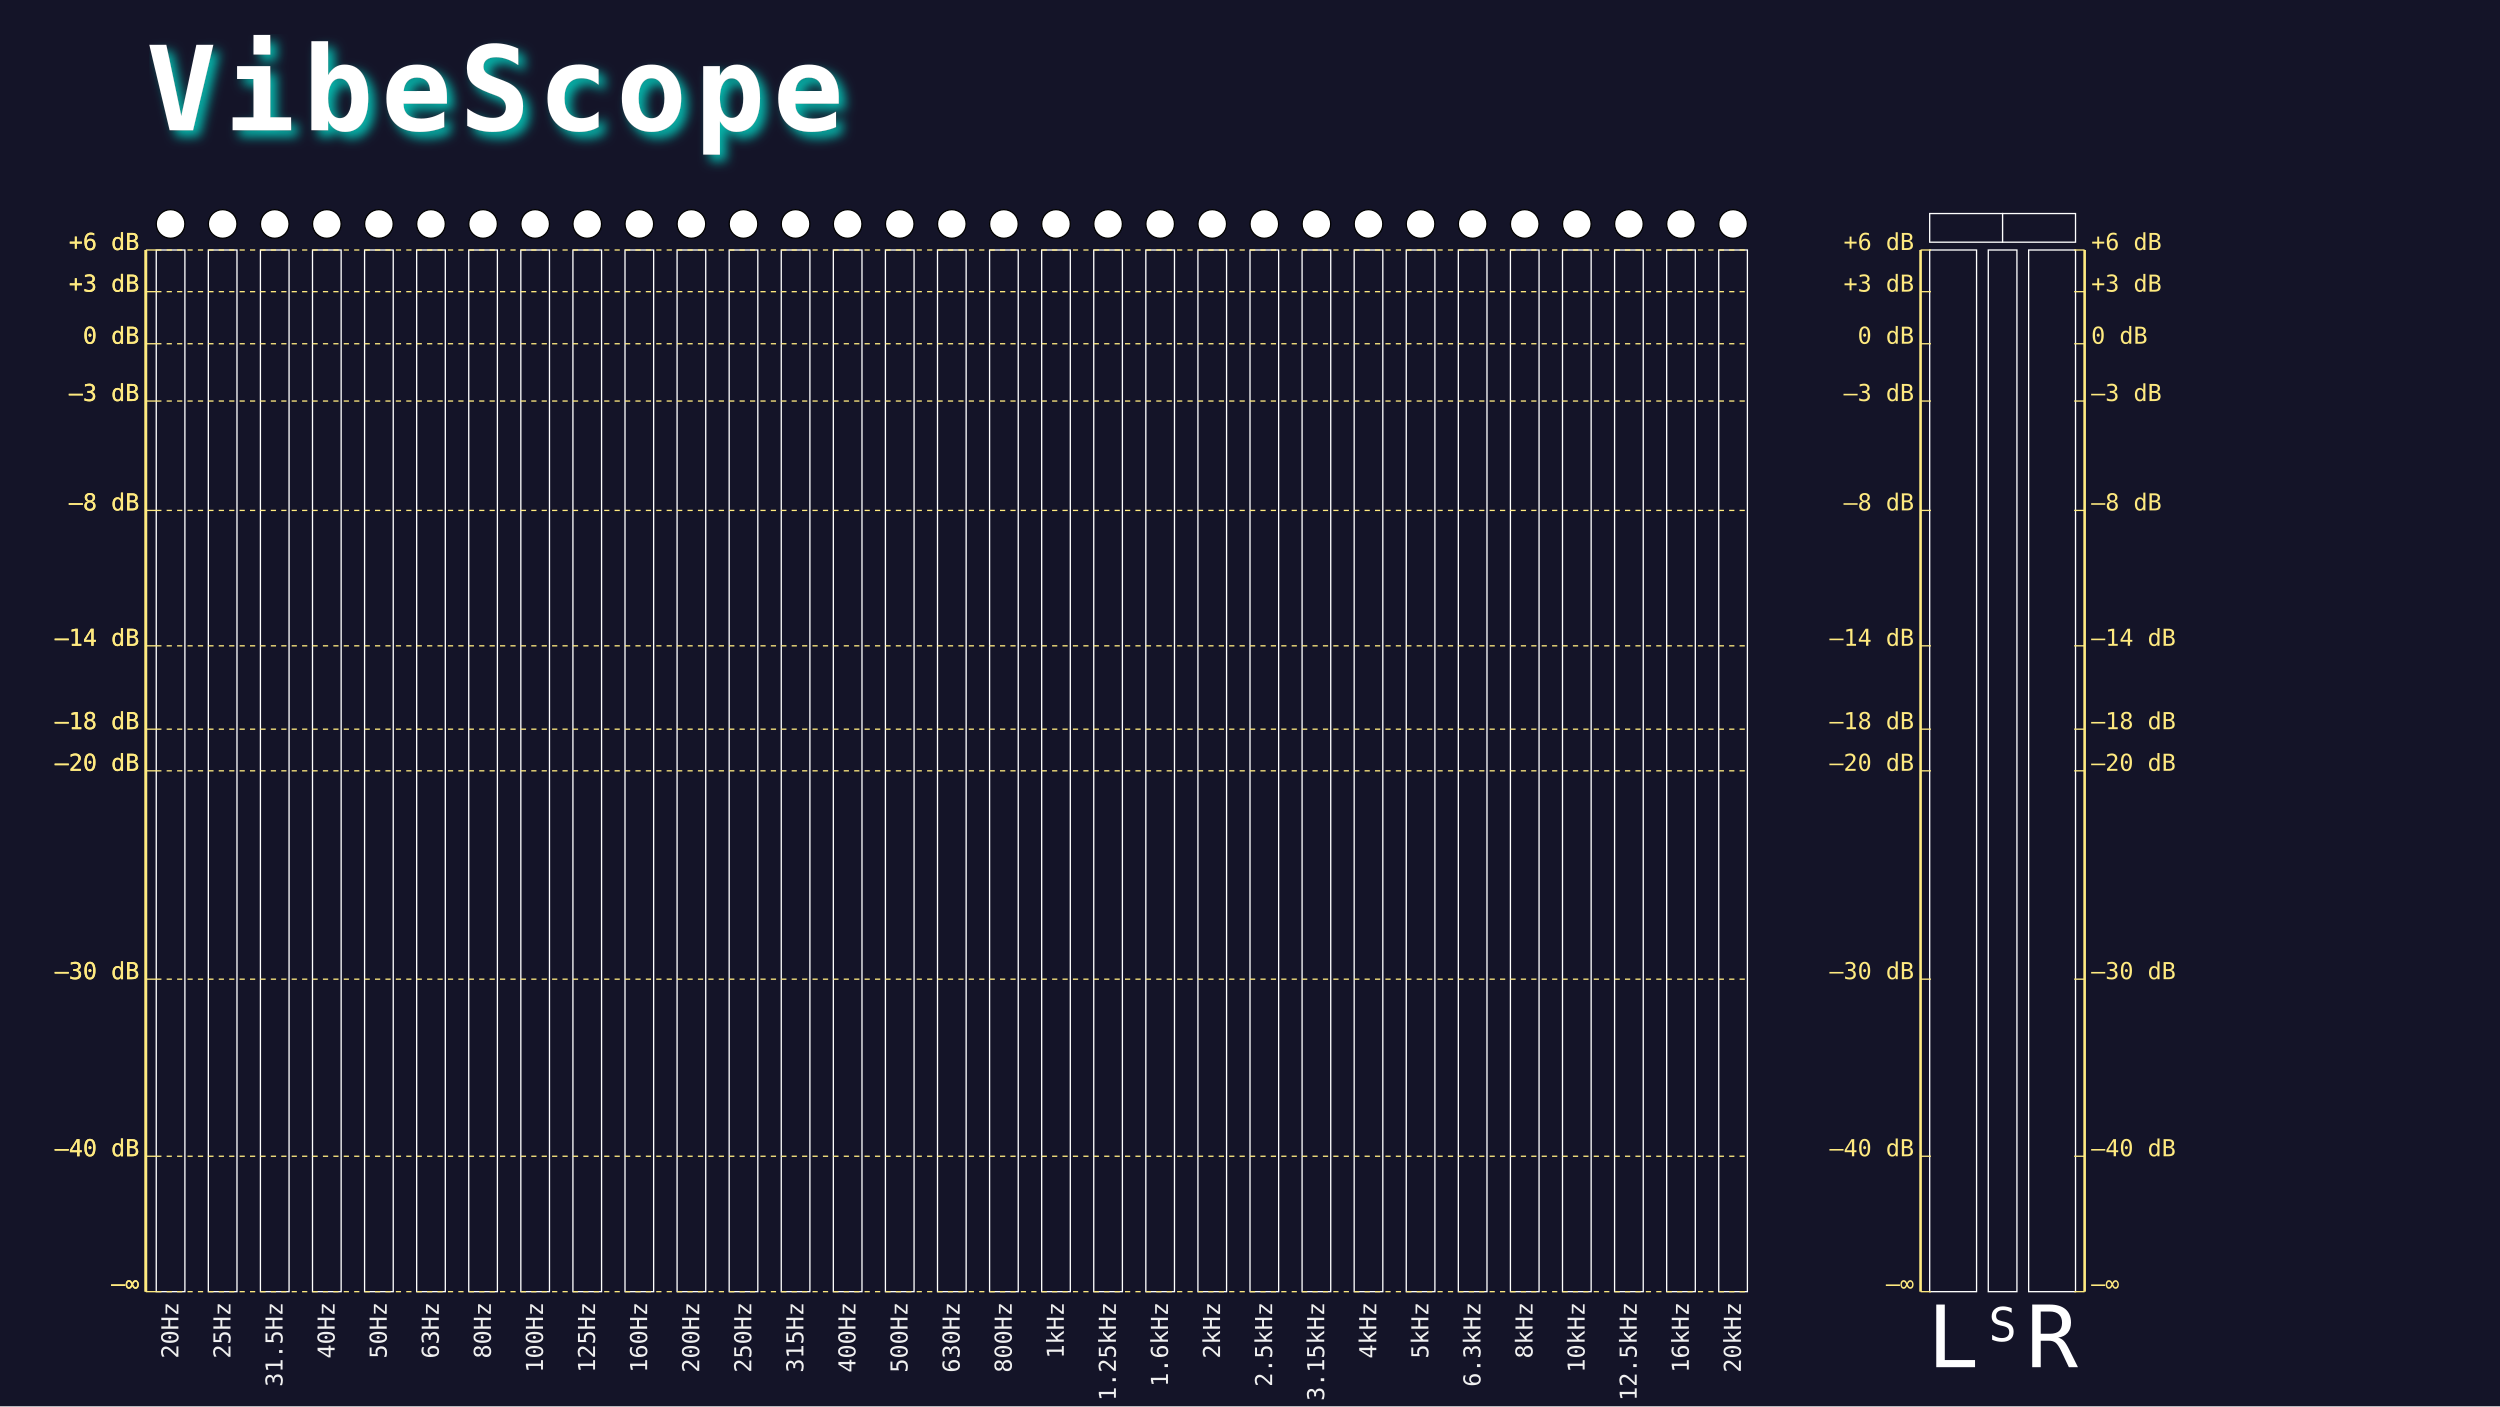
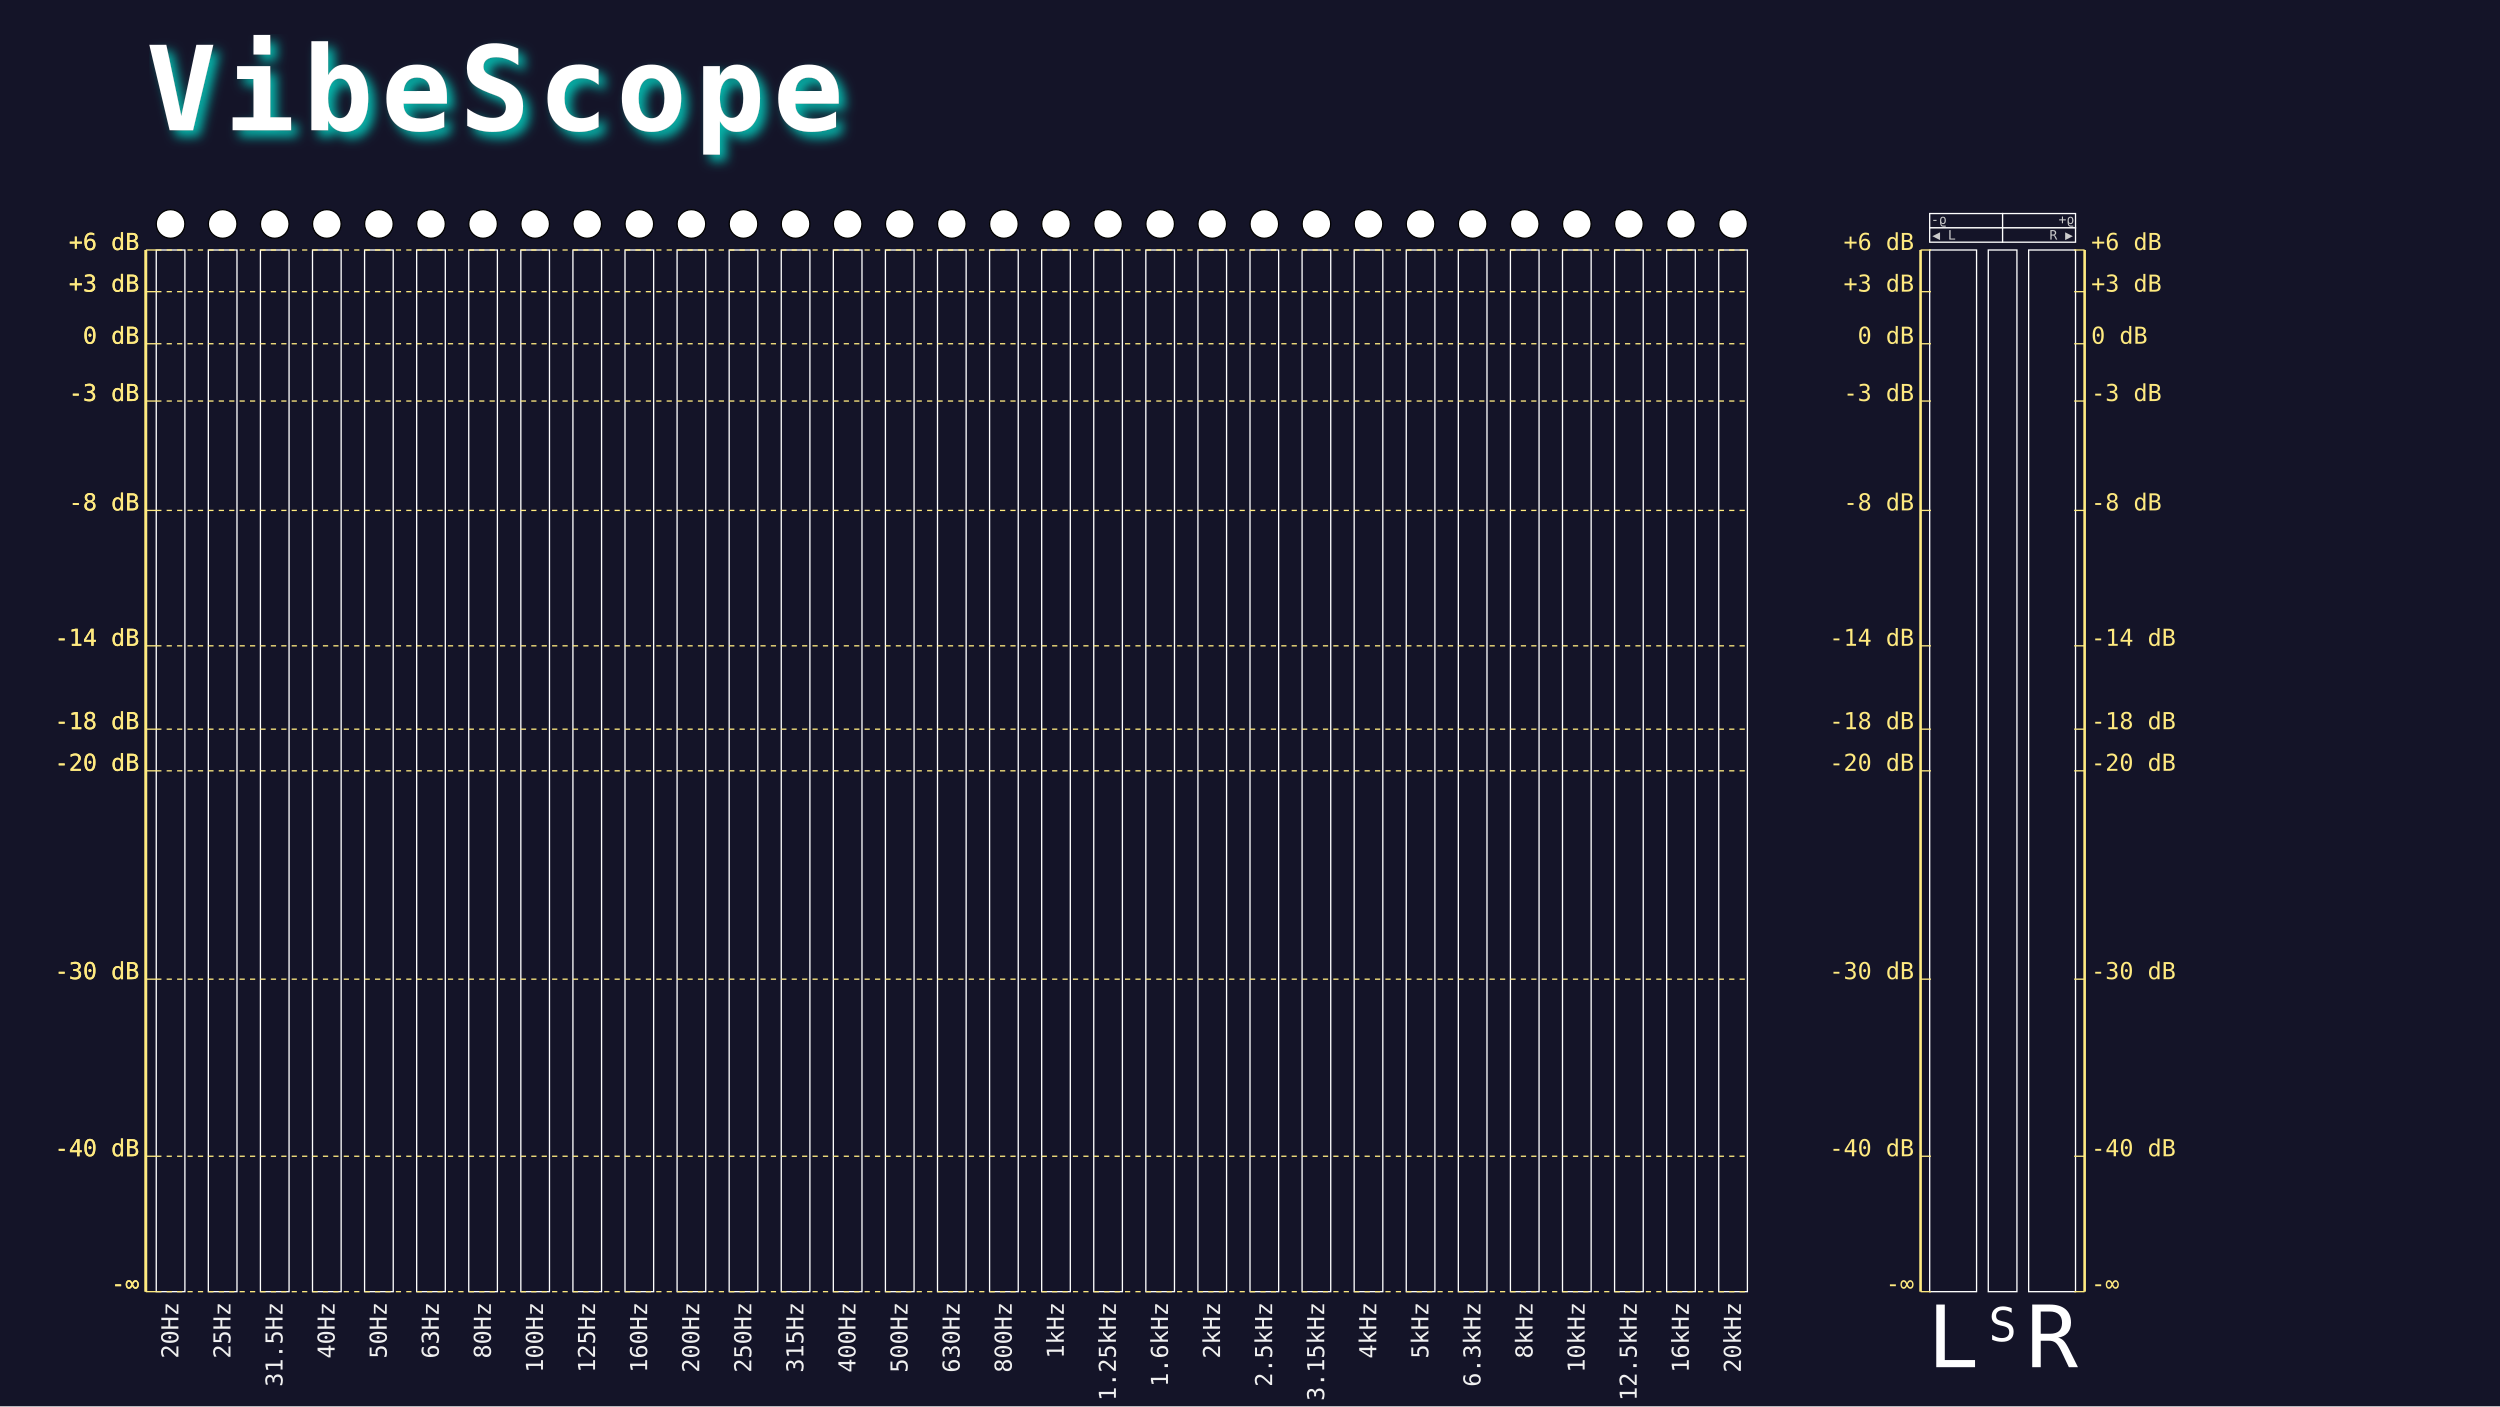
<svg xmlns="http://www.w3.org/2000/svg" width="1920" height="1080" version="1.1" id="svg156">
  <rect width="100%" height="100%" fill="#141428" id="rect1" />
  <defs id="defs8">
    <linearGradient id="spectrumGrad" x1="0" y1="1" x2="0" y2="0">
      <stop offset="0%" stop-color="#141428" />
      <stop offset="100%" stop-color="#141428" />
    </linearGradient>
  </defs>
  <g id="bars">
    <rect x="120" y="192" width="22" height="800" stroke="#fff" fill="url(#spectrumGrad)" id="rect8" />
    <rect x="160" y="192" width="22" height="800" stroke="#fff" fill="url(#spectrumGrad)" id="rect9" />
    <rect x="200" y="192" width="22" height="800" stroke="#fff" fill="url(#spectrumGrad)" id="rect10" />
    <rect x="240" y="192" width="22" height="800" stroke="#fff" fill="url(#spectrumGrad)" id="rect11" />
    <rect x="280" y="192" width="22" height="800" stroke="#fff" fill="url(#spectrumGrad)" id="rect12" />
    <rect x="320" y="192" width="22" height="800" stroke="#fff" fill="url(#spectrumGrad)" id="rect13" />
    <rect x="360" y="192" width="22" height="800" stroke="#fff" fill="url(#spectrumGrad)" id="rect14" />
    <rect x="400" y="192" width="22" height="800" stroke="#fff" fill="url(#spectrumGrad)" id="rect15" />
    <rect x="440" y="192" width="22" height="800" stroke="#fff" fill="url(#spectrumGrad)" id="rect16" />
    <rect x="480" y="192" width="22" height="800" stroke="#fff" fill="url(#spectrumGrad)" id="rect17" />
    <rect x="520" y="192" width="22" height="800" stroke="#fff" fill="url(#spectrumGrad)" id="rect18" />
    <rect x="560" y="192" width="22" height="800" stroke="#fff" fill="url(#spectrumGrad)" id="rect19" />
    <rect x="600" y="192" width="22" height="800" stroke="#fff" fill="url(#spectrumGrad)" id="rect20" />
    <rect x="640" y="192" width="22" height="800" stroke="#fff" fill="url(#spectrumGrad)" id="rect21" />
    <rect x="680" y="192" width="22" height="800" stroke="#fff" fill="url(#spectrumGrad)" id="rect22" />
    <rect x="720" y="192" width="22" height="800" stroke="#fff" fill="url(#spectrumGrad)" id="rect23" />
    <rect x="760" y="192" width="22" height="800" stroke="#fff" fill="url(#spectrumGrad)" id="rect24" />
    <rect x="800" y="192" width="22" height="800" stroke="#fff" fill="url(#spectrumGrad)" id="rect25" />
    <rect x="840" y="192" width="22" height="800" stroke="#fff" fill="url(#spectrumGrad)" id="rect26" />
    <rect x="880" y="192" width="22" height="800" stroke="#fff" fill="url(#spectrumGrad)" id="rect27" />
    <rect x="920" y="192" width="22" height="800" stroke="#fff" fill="url(#spectrumGrad)" id="rect28" />
    <rect x="960" y="192" width="22" height="800" stroke="#fff" fill="url(#spectrumGrad)" id="rect29" />
    <rect x="1000" y="192" width="22" height="800" stroke="#fff" fill="url(#spectrumGrad)" id="rect30" />
    <rect x="1040" y="192" width="22" height="800" stroke="#fff" fill="url(#spectrumGrad)" id="rect31" />
    <rect x="1080" y="192" width="22" height="800" stroke="#fff" fill="url(#spectrumGrad)" id="rect32" />
    <rect x="1120" y="192" width="22" height="800" stroke="#fff" fill="url(#spectrumGrad)" id="rect33" />
    <rect x="1160" y="192" width="22" height="800" stroke="#fff" fill="url(#spectrumGrad)" id="rect34" />
    <rect x="1200" y="192" width="22" height="800" stroke="#fff" fill="url(#spectrumGrad)" id="rect35" />
    <rect x="1240" y="192" width="22" height="800" stroke="#fff" fill="url(#spectrumGrad)" id="rect36" />
    <rect x="1280" y="192" width="22" height="800" stroke="#fff" fill="url(#spectrumGrad)" id="rect37" />
    <rect x="1320" y="192" width="22" height="800" stroke="#fff" fill="url(#spectrumGrad)" id="rect38" />
  </g>
  <g id="spectre_cercles">
    <circle cx="131" cy="172" r="11" fill="#fff" stroke="#000" id="circle38" />
    <circle cx="171" cy="172" r="11" fill="#fff" stroke="#000" id="circle39" />
    <circle cx="211" cy="172" r="11" fill="#fff" stroke="#000" id="circle40" />
    <circle cx="251" cy="172" r="11" fill="#fff" stroke="#000" id="circle41" />
    <circle cx="291" cy="172" r="11" fill="#fff" stroke="#000" id="circle42" />
    <circle cx="331" cy="172" r="11" fill="#fff" stroke="#000" id="circle43" />
    <circle cx="371" cy="172" r="11" fill="#fff" stroke="#000" id="circle44" />
    <circle cx="411" cy="172" r="11" fill="#fff" stroke="#000" id="circle45" />
    <circle cx="451" cy="172" r="11" fill="#fff" stroke="#000" id="circle46" />
    <circle cx="491" cy="172" r="11" fill="#fff" stroke="#000" id="circle47" />
    <circle cx="531" cy="172" r="11" fill="#fff" stroke="#000" id="circle48" />
    <circle cx="571" cy="172" r="11" fill="#fff" stroke="#000" id="circle49" />
    <circle cx="611" cy="172" r="11" fill="#fff" stroke="#000" id="circle50" />
    <circle cx="651" cy="172" r="11" fill="#fff" stroke="#000" id="circle51" />
    <circle cx="691" cy="172" r="11" fill="#fff" stroke="#000" id="circle52" />
    <circle cx="731" cy="172" r="11" fill="#fff" stroke="#000" id="circle53" />
    <circle cx="771" cy="172" r="11" fill="#fff" stroke="#000" id="circle54" />
    <circle cx="811" cy="172" r="11" fill="#fff" stroke="#000" id="circle55" />
    <circle cx="851" cy="172" r="11" fill="#fff" stroke="#000" id="circle56" />
    <circle cx="891" cy="172" r="11" fill="#fff" stroke="#000" id="circle57" />
    <circle cx="931" cy="172" r="11" fill="#fff" stroke="#000" id="circle58" />
    <circle cx="971" cy="172" r="11" fill="#fff" stroke="#000" id="circle59" />
    <circle cx="1011" cy="172" r="11" fill="#fff" stroke="#000" id="circle60" />
    <circle cx="1051" cy="172" r="11" fill="#fff" stroke="#000" id="circle61" />
    <circle cx="1091" cy="172" r="11" fill="#fff" stroke="#000" id="circle62" />
    <circle cx="1131" cy="172" r="11" fill="#fff" stroke="#000" id="circle63" />
    <circle cx="1171" cy="172" r="11" fill="#fff" stroke="#000" id="circle64" />
    <circle cx="1211" cy="172" r="11" fill="#fff" stroke="#000" id="circle65" />
    <circle cx="1251" cy="172" r="11" fill="#fff" stroke="#000" id="circle66" />
    <circle cx="1291" cy="172" r="11" fill="#fff" stroke="#000" id="circle67" />
    <circle cx="1331" cy="172" r="11" fill="#fff" stroke="#000" id="circle68" />
  </g>
  <g font-family="'DejaVu Sans Mono'" font-size="18px" fill="#ffea80" text-anchor="end" id="g_dB_scale">
    <line x1="112" y1="192" x2="112" y2="992" stroke="#ffea80" stroke-width="2" id="line68" />
    <text x="107" y="192" alignment-baseline="middle" id="text68">+6 dB</text>
    <line x1="112" x2="120" y1="192" y2="192" stroke="#ffea80" id="line69" />
    <text x="107" y="224" alignment-baseline="middle" id="text69">+3 dB</text>
    <line x1="112" x2="120" y1="224" y2="224" stroke="#ffea80" id="line70" />
    <text x="107" y="264" alignment-baseline="middle" id="text70">0 dB</text>
    <line x1="112" x2="120" y1="264" y2="264" stroke="#ffea80" id="line71" />
-     <text x="107" y="308" alignment-baseline="middle" id="text71">–3 dB</text>
+     <text x="107" y="308" alignment-baseline="middle" id="text71">-3 dB</text>
    <line x1="112" x2="120" y1="308" y2="308" stroke="#ffea80" id="line72" />
-     <text x="107" y="392" alignment-baseline="middle" id="text72">–8 dB</text>
+     <text x="107" y="392" alignment-baseline="middle" id="text72">-8 dB</text>
    <line x1="112" x2="120" y1="392" y2="392" stroke="#ffea80" id="line73" />
-     <text x="107" y="496" alignment-baseline="middle" id="text73">–14 dB</text>
+     <text x="107" y="496" alignment-baseline="middle" id="text73">-14 dB</text>
    <line x1="112" x2="120" y1="496" y2="496" stroke="#ffea80" id="line74" />
-     <text x="107" y="560" alignment-baseline="middle" id="text74">–18 dB</text>
+     <text x="107" y="560" alignment-baseline="middle" id="text74">-18 dB</text>
    <line x1="112" x2="120" y1="560" y2="560" stroke="#ffea80" id="line75" />
-     <text x="107" y="592" alignment-baseline="middle" id="text75">–20 dB</text>
+     <text x="107" y="592" alignment-baseline="middle" id="text75">-20 dB</text>
    <line x1="112" x2="120" y1="592" y2="592" stroke="#ffea80" id="line76" />
-     <text x="107" y="752" alignment-baseline="middle" id="text76">–30 dB</text>
+     <text x="107" y="752" alignment-baseline="middle" id="text76">-30 dB</text>
    <line x1="112" x2="120" y1="752" y2="752" stroke="#ffea80" id="line77" />
-     <text x="107" y="888" alignment-baseline="middle" id="text77">–40 dB</text>
+     <text x="107" y="888" alignment-baseline="middle" id="text77">-40 dB</text>
    <line x1="112" x2="120" y1="888" y2="888" stroke="#ffea80" id="line78" />
-     <text x="107" y="992" alignment-baseline="middle" id="text78">–∞</text>
+     <text x="107" y="992" alignment-baseline="middle" id="text78">-∞</text>
    <line x1="112" x2="120" y1="992" y2="992" stroke="#ffea80" id="line79" />
  </g>
  <g font-family="'DejaVu Sans Mono'" font-size="18px" fill="#ffea80" text-anchor="end" id="g91">
    <line x1="112" y1="192" x2="112" y2="992" stroke="#ffea80" stroke-width="2" id="line80" />
    <text x="107" y="192" alignment-baseline="middle" id="text80">+6 dB</text>
    <line x1="120" x2="1342" y1="192" y2="192" stroke="#ffea80" stroke-dasharray="4,4" id="line81" />
    <text x="107" y="224" alignment-baseline="middle" id="text81">+3 dB</text>
    <line x1="120" x2="1342" y1="224" y2="224" stroke="#ffea80" stroke-dasharray="4,4" id="line82" />
    <text x="107" y="264" alignment-baseline="middle" id="text82">0 dB</text>
    <line x1="120" x2="1342" y1="264" y2="264" stroke="#ffea80" stroke-dasharray="4,4" id="line83" />
-     <text x="107" y="308" alignment-baseline="middle" id="text83">–3 dB</text>
+     <text x="107" y="308" alignment-baseline="middle" id="text83">-3 dB</text>
    <line x1="120" x2="1342" y1="308" y2="308" stroke="#ffea80" stroke-dasharray="4,4" id="line84" />
-     <text x="107" y="392" alignment-baseline="middle" id="text84">–8 dB</text>
+     <text x="107" y="392" alignment-baseline="middle" id="text84">-8 dB</text>
    <line x1="120" x2="1342" y1="392" y2="392" stroke="#ffea80" stroke-dasharray="4,4" id="line85" />
-     <text x="107" y="496" alignment-baseline="middle" id="text85">–14 dB</text>
+     <text x="107" y="496" alignment-baseline="middle" id="text85">-14 dB</text>
    <line x1="120" x2="1342" y1="496" y2="496" stroke="#ffea80" stroke-dasharray="4,4" id="line86" />
-     <text x="107" y="560" alignment-baseline="middle" id="text86">–18 dB</text>
+     <text x="107" y="560" alignment-baseline="middle" id="text86">-18 dB</text>
    <line x1="120" x2="1342" y1="560" y2="560" stroke="#ffea80" stroke-dasharray="4,4" id="line87" />
-     <text x="107" y="592" alignment-baseline="middle" id="text87">–20 dB</text>
+     <text x="107" y="592" alignment-baseline="middle" id="text87">-20 dB</text>
    <line x1="120" x2="1342" y1="592" y2="592" stroke="#ffea80" stroke-dasharray="4,4" id="line88" />
-     <text x="107" y="752" alignment-baseline="middle" id="text88">–30 dB</text>
+     <text x="107" y="752" alignment-baseline="middle" id="text88">-30 dB</text>
    <line x1="120" x2="1342" y1="752" y2="752" stroke="#ffea80" stroke-dasharray="4,4" id="line89" />
-     <text x="107" y="888" alignment-baseline="middle" id="text89">–40 dB</text>
+     <text x="107" y="888" alignment-baseline="middle" id="text89">-40 dB</text>
    <line x1="120" x2="1342" y1="888" y2="888" stroke="#ffea80" stroke-dasharray="4,4" id="line90" />
-     <text x="107" y="992" alignment-baseline="middle" id="text90">–∞</text>
+     <text x="107" y="992" alignment-baseline="middle" id="text90">-∞</text>
    <line x1="120" x2="1342" y1="992" y2="992" stroke="#ffea80" stroke-dasharray="4,4" id="line91" />
  </g>
  <g font-family="'DejaVu Sans Mono'" font-size="18px" fill="#f0f0f0" text-anchor="end" id="g121">
    <text x="137" y="1000" transform="rotate(-90,137,1000)" id="text91">20Hz</text>
    <text x="177" y="1000" transform="rotate(-90,177,1000)" id="text92">25Hz</text>
    <text x="217" y="1000" transform="rotate(-90,217,1000)" id="text93">31.5Hz</text>
    <text x="257" y="1000" transform="rotate(-90,257,1000)" id="text94">40Hz</text>
    <text x="297" y="1000" transform="rotate(-90,297,1000)" id="text95">50Hz</text>
    <text x="337" y="1000" transform="rotate(-90,337,1000)" id="text96">63Hz</text>
    <text x="377" y="1000" transform="rotate(-90,377,1000)" id="text97">80Hz</text>
    <text x="417" y="1000" transform="rotate(-90,417,1000)" id="text98">100Hz</text>
    <text x="457" y="1000" transform="rotate(-90,457,1000)" id="text99">125Hz</text>
    <text x="497" y="1000" transform="rotate(-90,497,1000)" id="text100">160Hz</text>
    <text x="537" y="1000" transform="rotate(-90,537,1000)" id="text101">200Hz</text>
    <text x="577" y="1000" transform="rotate(-90,577,1000)" id="text102">250Hz</text>
    <text x="617" y="1000" transform="rotate(-90,617,1000)" id="text103">315Hz</text>
    <text x="657" y="1000" transform="rotate(-90,657,1000)" id="text104">400Hz</text>
    <text x="697" y="1000" transform="rotate(-90,697,1000)" id="text105">500Hz</text>
    <text x="737" y="1000" transform="rotate(-90,737,1000)" id="text106">630Hz</text>
    <text x="777" y="1000" transform="rotate(-90,777,1000)" id="text107">800Hz</text>
    <text x="817" y="1000" transform="rotate(-90,817,1000)" id="text108">1kHz</text>
    <text x="857" y="1000" transform="rotate(-90,857,1000)" id="text109">1.25kHz</text>
    <text x="897" y="1000" transform="rotate(-90,897,1000)" id="text110">1.6kHz</text>
    <text x="937" y="1000" transform="rotate(-90,937,1000)" id="text111">2kHz</text>
    <text x="977" y="1000" transform="rotate(-90,977,1000)" id="text112">2.5kHz</text>
    <text x="1017" y="1000" transform="rotate(-90,1017,1000)" id="text113">3.15kHz</text>
    <text x="1057" y="1000" transform="rotate(-90,1057,1000)" id="text114">4kHz</text>
    <text x="1097" y="1000" transform="rotate(-90,1097,1000)" id="text115">5kHz</text>
    <text x="1137" y="1000" transform="rotate(-90,1137,1000)" id="text116">6.3kHz</text>
    <text x="1177" y="1000" transform="rotate(-90,1177,1000)" id="text117">8kHz</text>
    <text x="1217" y="1000" transform="rotate(-90,1217,1000)" id="text118">10kHz</text>
    <text x="1257" y="1000" transform="rotate(-90,1257,1000)" id="text119">12.5kHz</text>
    <text x="1297" y="1000" transform="rotate(-90,1297,1000)" id="text120">16kHz</text>
    <text x="1337" y="1000" transform="rotate(-90,1337,1000)" id="text121">20kHz</text>
  </g>
  <defs id="defs126">
    <linearGradient id="gradLeft" x1="0" y1="0" x2="1" y2="0">
      <stop offset="0%" stop-color="#141428" />
      <stop offset="100%" stop-color="#141428" />
    </linearGradient>
    <linearGradient id="gradRight" x1="0" y1="0" x2="1" y2="0">
      <stop offset="0%" stop-color="#141428" />
      <stop offset="100%" stop-color="#141428" />
    </linearGradient>
  </defs>
  <g id="barsLR">
    <rect x="1482" y="192" width="36" height="800" stroke="#fff" fill="url(#spectrumGrad)" id="rect126" />
    <rect x="1527" y="192" width="22" height="800" stroke="#fff" fill="url(#spectrumGrad)" id="rect127" />
    <rect x="1558" y="192" width="36" height="800" stroke="#fff" fill="url(#spectrumGrad)" id="rect128" />
-     <rect x="1482" y="164" width="56" height="22" fill="url(#gradLeft)" stroke="#fff" id="rect129" />
-     <rect x="1538" y="164" width="56" height="22" fill="url(#gradRight)" stroke="#fff" id="rect130" />
+     <rect x="1482" y="164" width="56" height="11" fill="url(#gradLeft)" stroke="#fff" id="rect129" />
+     <rect x="1538" y="164" width="56" height="11" fill="url(#gradRight)" stroke="#fff" id="rect130" />
+     <rect x="1482" y="175" width="56" height="11" fill="url(#gradLeft)" stroke="#fff" id="rect129" />
+     <rect x="1538" y="175" width="56" height="11" fill="url(#gradRight)" stroke="#fff" id="rect130" />
+     <rect x="670" y="30" width="672" height="45" fill="url(#gradRight)" stroke="url(#gradRight)" id="rect130" />
+     <rect x="670" y="75" width="672" height="45" fill="url(#gradRight)" stroke="url(#gradRight)" id="rect130" />
  </g>
  <g font-family="'DejaVu Sans Mono'" font-size="66px" fill="#fff" text-anchor="middle" id="g131">
    <text x="1500" y="1050" id="text130">L</text>
    <text x="1576" y="1050" id="text131">R</text>
  </g>
  <g font-family="'DejaVu Sans Mono'" font-size="36px" fill="#fff" text-anchor="middle" id="g132">
    <text x="1538" y="1030" id="text132">S</text>
  </g>
  <g font-family="'DejaVu Sans Mono'" font-size="18px" fill="#ffea80" text-anchor="end" id="g143">
    <line x1="1475" y1="192" x2="1475" y2="992" stroke="#ffea80" stroke-width="2" id="line132" />
    <text x="1470" y="192" alignment-baseline="middle" id="text133">+6 dB</text>
    <line x1="1475" x2="1483" y1="192" y2="192" stroke="#ffea80" id="line133" />
    <text x="1470" y="224" alignment-baseline="middle" id="text134">+3 dB</text>
    <line x1="1475" x2="1483" y1="224" y2="224" stroke="#ffea80" id="line134" />
    <text x="1470" y="264" alignment-baseline="middle" id="text135">0 dB</text>
    <line x1="1475" x2="1483" y1="264" y2="264" stroke="#ffea80" id="line135" />
-     <text x="1470" y="308" alignment-baseline="middle" id="text136">–3 dB</text>
+     <text x="1470" y="308" alignment-baseline="middle" id="text136">-3 dB</text>
    <line x1="1475" x2="1483" y1="308" y2="308" stroke="#ffea80" id="line136" />
-     <text x="1470" y="392" alignment-baseline="middle" id="text137">–8 dB</text>
+     <text x="1470" y="392" alignment-baseline="middle" id="text137">-8 dB</text>
    <line x1="1475" x2="1483" y1="392" y2="392" stroke="#ffea80" id="line137" />
-     <text x="1470" y="496" alignment-baseline="middle" id="text138">–14 dB</text>
+     <text x="1470" y="496" alignment-baseline="middle" id="text138">-14 dB</text>
    <line x1="1475" x2="1483" y1="496" y2="496" stroke="#ffea80" id="line138" />
-     <text x="1470" y="560" alignment-baseline="middle" id="text139">–18 dB</text>
+     <text x="1470" y="560" alignment-baseline="middle" id="text139">-18 dB</text>
    <line x1="1475" x2="1483" y1="560" y2="560" stroke="#ffea80" id="line139" />
-     <text x="1470" y="592" alignment-baseline="middle" id="text140">–20 dB</text>
+     <text x="1470" y="592" alignment-baseline="middle" id="text140">-20 dB</text>
    <line x1="1475" x2="1483" y1="592" y2="592" stroke="#ffea80" id="line140" />
-     <text x="1470" y="752" alignment-baseline="middle" id="text141">–30 dB</text>
+     <text x="1470" y="752" alignment-baseline="middle" id="text141">-30 dB</text>
    <line x1="1475" x2="1483" y1="752" y2="752" stroke="#ffea80" id="line141" />
-     <text x="1470" y="888" alignment-baseline="middle" id="text142">–40 dB</text>
+     <text x="1470" y="888" alignment-baseline="middle" id="text142">-40 dB</text>
    <line x1="1475" x2="1483" y1="888" y2="888" stroke="#ffea80" id="line142" />
-     <text x="1470" y="992" alignment-baseline="middle" id="text143">–∞</text>
+     <text x="1470" y="992" alignment-baseline="middle" id="text143">-∞</text>
    <line x1="1475" x2="1483" y1="992" y2="992" stroke="#ffea80" id="line143" />
  </g>
  <g font-family="'DejaVu Sans Mono'" font-size="18px" fill="#ffea80" text-anchor="start" id="g155">
    <line x1="1601" y1="192" x2="1601" y2="992" stroke="#ffea80" stroke-width="2" id="line144" />
    <text x="1606" y="192" alignment-baseline="middle" id="text144">+6 dB</text>
    <line x1="1601" x2="1593" y1="192" y2="192" stroke="#ffea80" id="line145" />
    <text x="1606" y="224" alignment-baseline="middle" id="text145">+3 dB</text>
    <line x1="1601" x2="1593" y1="224" y2="224" stroke="#ffea80" id="line146" />
    <text x="1606" y="264" alignment-baseline="middle" id="text146">0 dB</text>
    <line x1="1601" x2="1593" y1="264" y2="264" stroke="#ffea80" id="line147" />
-     <text x="1606" y="308" alignment-baseline="middle" id="text147">–3 dB</text>
+     <text x="1606" y="308" alignment-baseline="middle" id="text147">-3 dB</text>
    <line x1="1601" x2="1593" y1="308" y2="308" stroke="#ffea80" id="line148" />
-     <text x="1606" y="392" alignment-baseline="middle" id="text148">–8 dB</text>
+     <text x="1606" y="392" alignment-baseline="middle" id="text148">-8 dB</text>
    <line x1="1601" x2="1593" y1="392" y2="392" stroke="#ffea80" id="line149" />
-     <text x="1606" y="496" alignment-baseline="middle" id="text149">–14 dB</text>
+     <text x="1606" y="496" alignment-baseline="middle" id="text149">-14 dB</text>
    <line x1="1601" x2="1593" y1="496" y2="496" stroke="#ffea80" id="line150" />
-     <text x="1606" y="560" alignment-baseline="middle" id="text150">–18 dB</text>
+     <text x="1606" y="560" alignment-baseline="middle" id="text150">-18 dB</text>
    <line x1="1601" x2="1593" y1="560" y2="560" stroke="#ffea80" id="line151" />
-     <text x="1606" y="592" alignment-baseline="middle" id="text151">–20 dB</text>
+     <text x="1606" y="592" alignment-baseline="middle" id="text151">-20 dB</text>
    <line x1="1601" x2="1593" y1="592" y2="592" stroke="#ffea80" id="line152" />
-     <text x="1606" y="752" alignment-baseline="middle" id="text152">–30 dB</text>
+     <text x="1606" y="752" alignment-baseline="middle" id="text152">-30 dB</text>
    <line x1="1601" x2="1593" y1="752" y2="752" stroke="#ffea80" id="line153" />
-     <text x="1606" y="888" alignment-baseline="middle" id="text153">–40 dB</text>
+     <text x="1606" y="888" alignment-baseline="middle" id="text153">-40 dB</text>
    <line x1="1601" x2="1593" y1="888" y2="888" stroke="#ffea80" id="line154" />
-     <text x="1606" y="992" alignment-baseline="middle" id="text154">–∞</text>
+     <text x="1606" y="992" alignment-baseline="middle" id="text154">-∞</text>
    <line x1="1601" x2="1593" y1="992" y2="992" stroke="#ffea80" id="line155" />
  </g>
  <filter id="textShadow" x="3.4694469519536142e-18" y="-3.4694469519536142e-18" width="1.06" height="1.2">
    <feOffset result="offOut" dx="5" dy="5" id="feOffset155" preserveAlpha="false" />
    <feGaussianBlur result="blurOut" in="offOut" stdDeviation="4" id="feGaussianBlur155" />
    <feFlood flood-color="#00ffe7" flood-opacity="0.7" result="flood" id="feFlood155" />
    <feComposite in="flood" in2="blurOut" operator="in" result="shadow" id="feComposite155" />
    <feComposite in="SourceGraphic" in2="shadow" operator="over" id="feComposite156" />
  </filter>
  <text x="380" y="100" width="400" height="200" font-size="90px" text-anchor="middle" font-family="'DejaVu Sans Mono', 'Consolas', 'Menlo', 'monospace'" fill="#fff" letter-spacing="6" font-weight="bold" filter="url(#textShadow)" id="text156">
  VibeScope
</text>
+   <g id="phaseLegend" font-family="'DejaVu Sans Mono'" font-size="10px" fill="#cccccc" text-anchor="middle">
+     <text x="1483" y="172" text-anchor="start">-ϱ</text>
+     <text x="1593" y="172" text-anchor="end">+ϱ</text>
+   </g>
+   <g id="balanceLegend" font-family="'DejaVu Sans Mono'" font-size="10px" fill="#cccccc" text-anchor="middle">
+     <text x="1493" y="184">◀ L</text>
+     <text x="1583" y="184">R ▶</text>
+   </g>
</svg>
